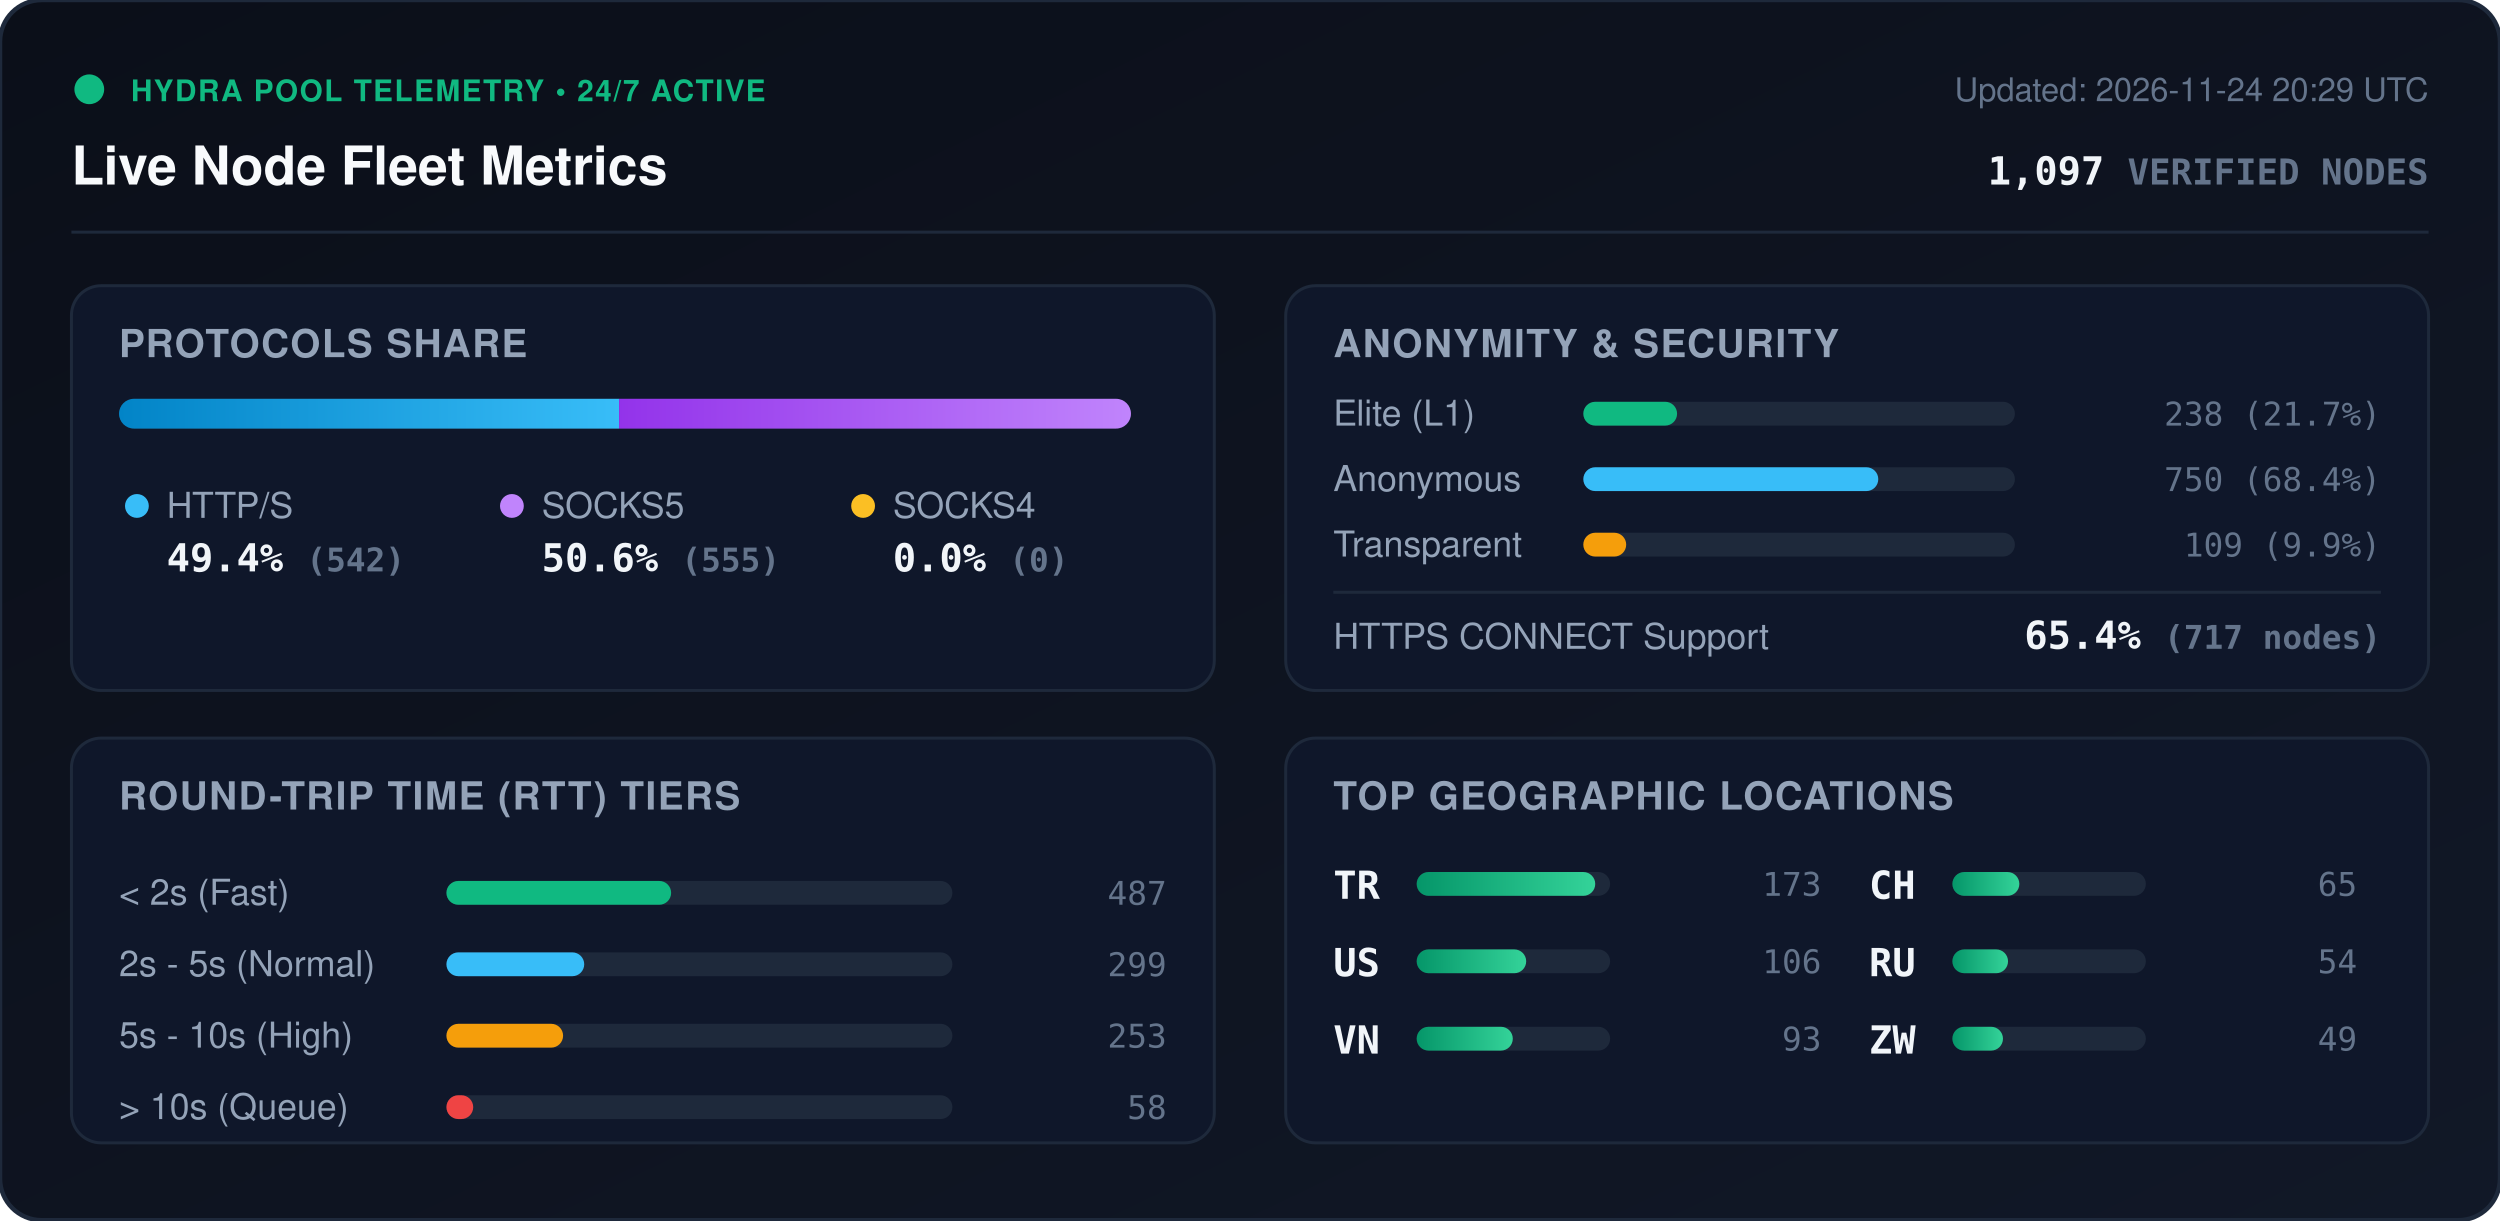
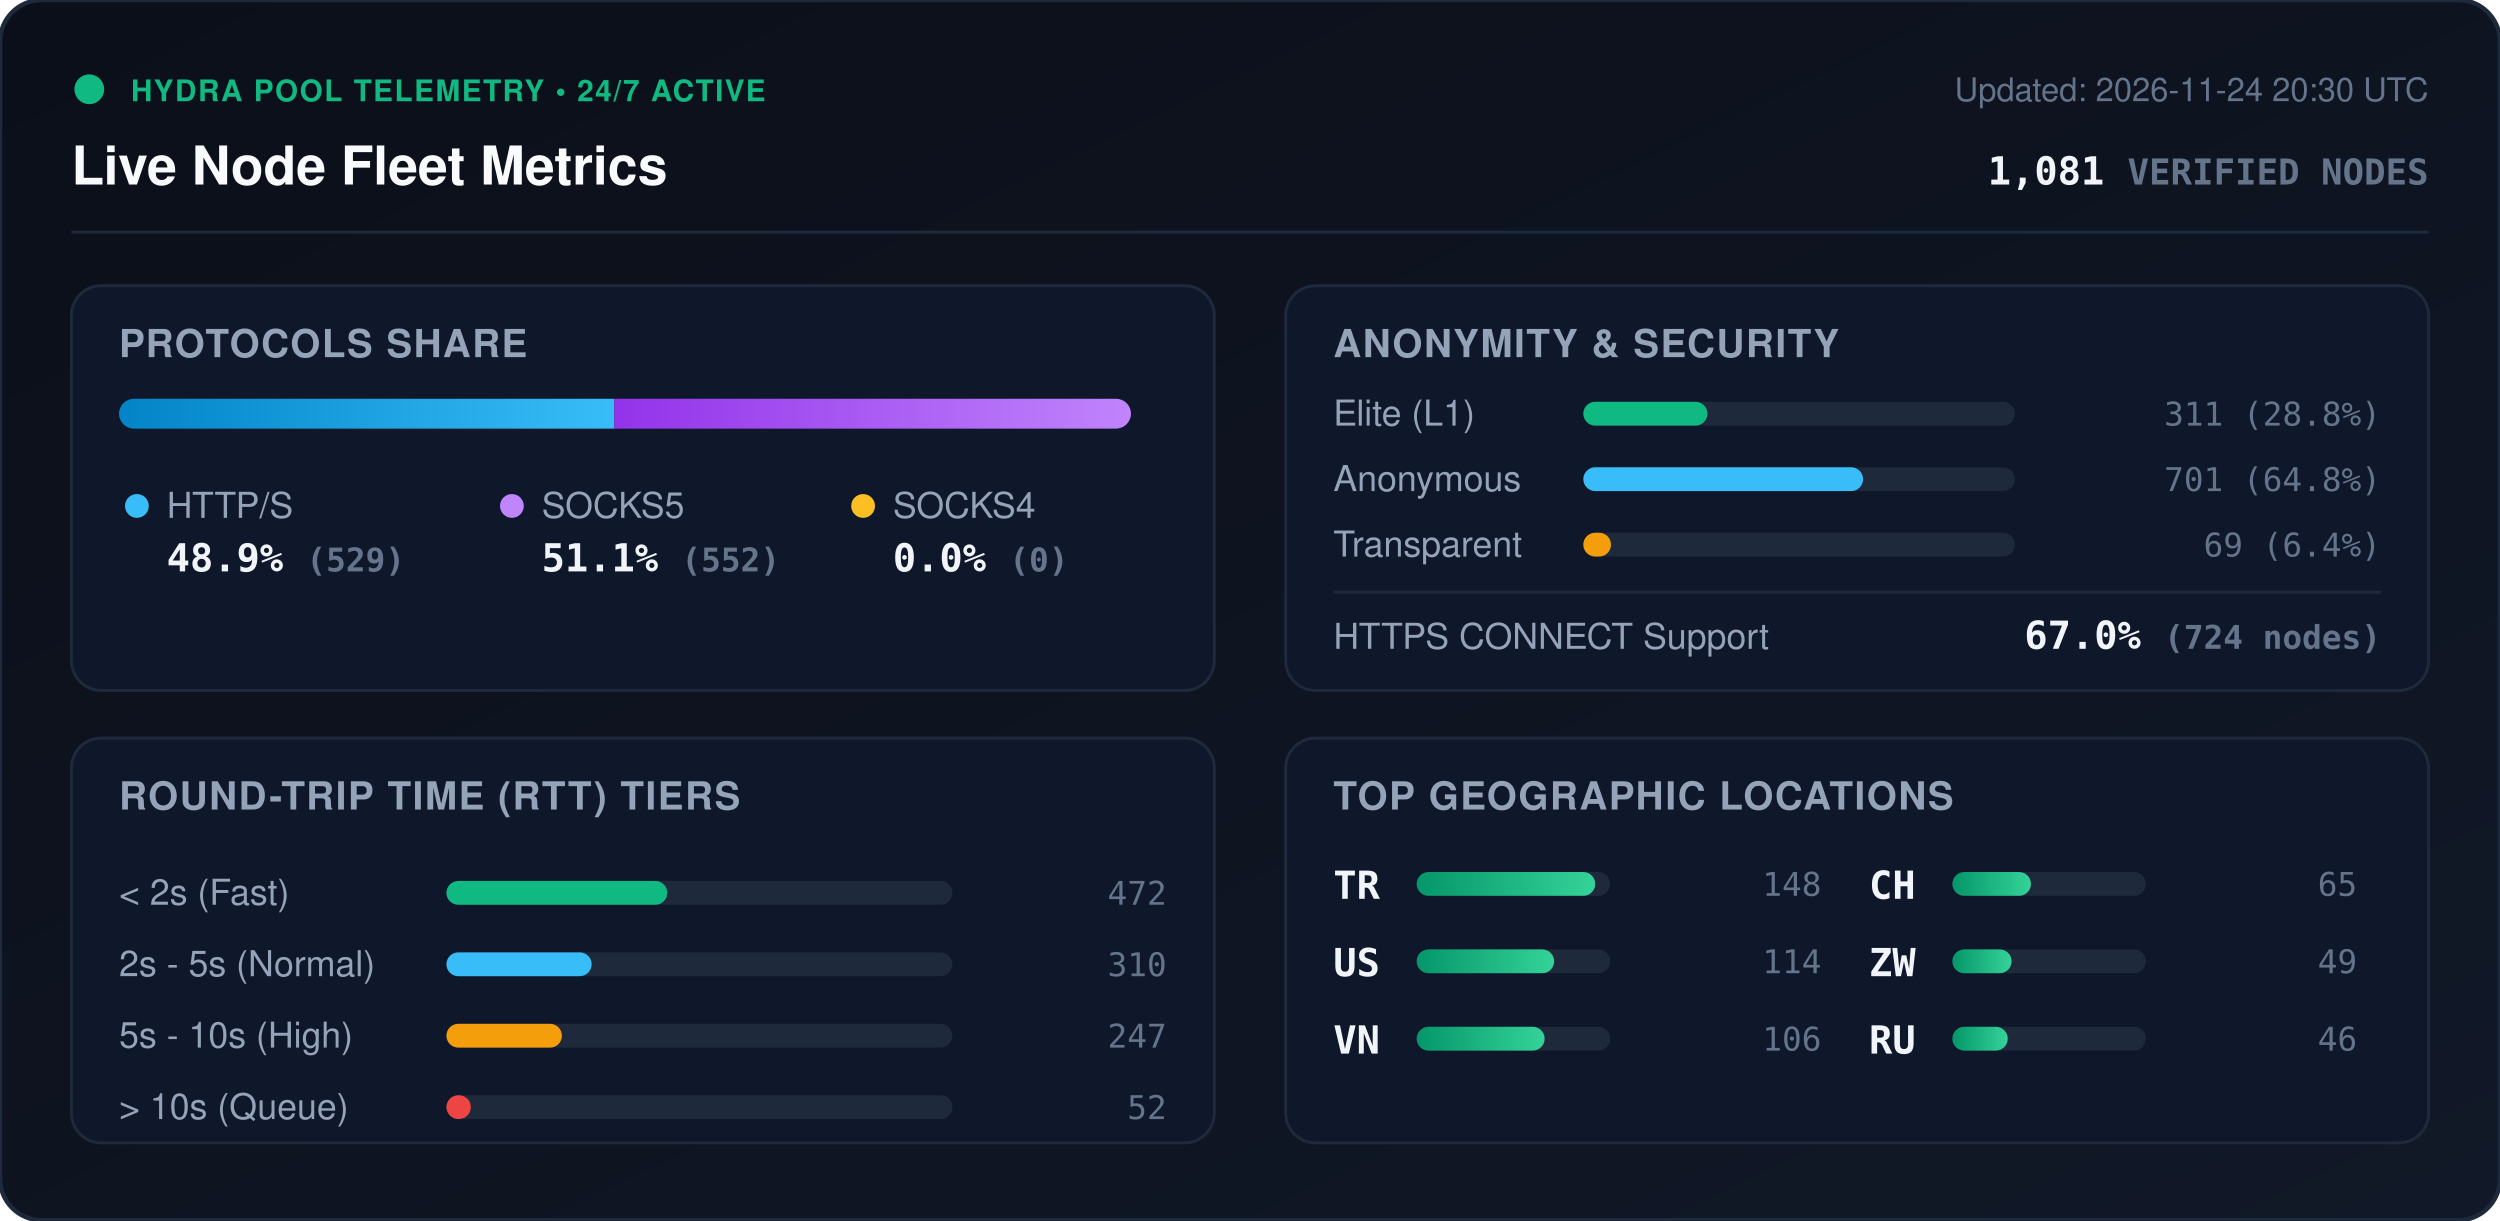
<svg xmlns="http://www.w3.org/2000/svg" viewBox="0 0 840 410" width="840" height="410" style="max-width: 100%; height: auto;">
  <defs>
    <linearGradient id="bg" x1="0%" y1="0%" x2="100%" y2="100%">
      <stop offset="0%" stop-color="#0b0f19" />
      <stop offset="100%" stop-color="#111827" />
    </linearGradient>
    <linearGradient id="bar-http" x1="0%" y1="0%" x2="100%" y2="0%">
      <stop offset="0%" stop-color="#0284c7" />
      <stop offset="100%" stop-color="#38bdf8" />
    </linearGradient>
    <linearGradient id="bar-socks5" x1="0%" y1="0%" x2="100%" y2="0%">
      <stop offset="0%" stop-color="#9333ea" />
      <stop offset="100%" stop-color="#c084fc" />
    </linearGradient>
    <linearGradient id="bar-socks4" x1="0%" y1="0%" x2="100%" y2="0%">
      <stop offset="0%" stop-color="#d97706" />
      <stop offset="100%" stop-color="#fbbf24" />
    </linearGradient>
    <linearGradient id="bar-green" x1="0%" y1="0%" x2="100%" y2="0%">
      <stop offset="0%" stop-color="#059669" />
      <stop offset="100%" stop-color="#34d399" />
    </linearGradient>
    <clipPath id="prog-track-clip">
      <rect width="340.0" height="10" rx="5" />
    </clipPath>
    <style>
      .title { font: 700 18px -apple-system, BlinkMacSystemFont, 'Segoe UI', Helvetica, Arial, sans-serif; fill: #f8fafc; }
      .sub { font: 500 11px -apple-system, BlinkMacSystemFont, 'Segoe UI', Helvetica, Arial, sans-serif; fill: #64748b; }
      .section-hdr { font: 600 13px -apple-system, BlinkMacSystemFont, 'Segoe UI', Helvetica, Arial, sans-serif; fill: #94a3b8; letter-spacing: 0.5px; }
      .metric-val { font: 700 13px -apple-system, BlinkMacSystemFont, 'Segoe UI', Helvetica, Arial, sans-serif; fill: #f1f5f9; }
      .metric-lbl { font: 500 12px -apple-system, BlinkMacSystemFont, 'Segoe UI', Helvetica, Arial, sans-serif; fill: #94a3b8; }
      .badge-txt { font: 700 10px -apple-system, BlinkMacSystemFont, 'Segoe UI', Helvetica, Arial, sans-serif; fill: #10b981; letter-spacing: 0.5px; }
      .mono { font-family: ui-monospace, SFMono-Regular, Menlo, Monaco, Consolas, monospace; }
      .pulse { animation: beacon 2s infinite ease-in-out; }
      @keyframes beacon { 0%, 100% { opacity: 1; } 50% { opacity: 0.35; } }
    </style>
  </defs>
  <rect width="840" height="410" rx="14" fill="url(#bg)" stroke="#1e293b" stroke-width="1.5" />
  <g transform="translate(24, 24)">
    <circle cx="6" cy="6" r="5" fill="#10b981" class="pulse" />
    <text x="20" y="10" class="badge-txt">HYDRA POOL TELEMETRY • 24/7 ACTIVE</text>
    <text x="0" y="38" class="title">Live Node Fleet Metrics</text>
-     <text x="792" y="10" text-anchor="end" class="sub">Updated: 2026-11-24 20:29 UTC</text>
-     <text x="792" y="38" text-anchor="end" class="metric-val mono" fill="#38bdf8">1,097 <tspan font-size="12" fill="#64748b">VERIFIED NODES</tspan>
+     <text x="792" y="10" text-anchor="end" class="sub">Updated: 2026-11-24 20:30 UTC</text>
+     <text x="792" y="38" text-anchor="end" class="metric-val mono" fill="#38bdf8">1,081 <tspan font-size="12" fill="#64748b">VERIFIED NODES</tspan>
    </text>
  </g>
  <line x1="24" y1="78" x2="816" y2="78" stroke="#1e293b" stroke-width="1" />
  <g transform="translate(24, 96)">
    <rect width="384" height="136" rx="10" fill="#0f172a" stroke="#1e293b" />
    <text x="16" y="24" class="section-hdr">PROTOCOLS SHARE</text>
    <g transform="translate(16, 38)">
      <rect width="340.0" height="10" rx="5" fill="#1e293b" />
      <g clip-path="url(#prog-track-clip)">
-         <rect x="0" width="168.0" height="10" fill="url(#bar-http)" />
-         <rect x="168.0" width="172.0" height="10" fill="url(#bar-socks5)" />
+         <rect x="0" width="166.4" height="10" fill="url(#bar-http)" />
+         <rect x="166.4" width="173.6" height="10" fill="url(#bar-socks5)" />
        <rect x="340.0" width="0.0" height="10" fill="url(#bar-socks4)" />
      </g>
    </g>
    <g transform="translate(16, 68)">
      <circle cx="6" cy="6" r="4" fill="#38bdf8" />
      <text x="16" y="10" class="metric-lbl">HTTP/S</text>
-       <text x="16" y="28" class="metric-val mono">49.4% <tspan font-size="11" fill="#64748b">(542)</tspan>
+       <text x="16" y="28" class="metric-val mono">48.9% <tspan font-size="11" fill="#64748b">(529)</tspan>
      </text>
      <circle cx="132" cy="6" r="4" fill="#c084fc" />
      <text x="142" y="10" class="metric-lbl">SOCKS5</text>
-       <text x="142" y="28" class="metric-val mono">50.6% <tspan font-size="11" fill="#64748b">(555)</tspan>
+       <text x="142" y="28" class="metric-val mono">51.1% <tspan font-size="11" fill="#64748b">(552)</tspan>
      </text>
      <circle cx="250" cy="6" r="4" fill="#fbbf24" />
      <text x="260" y="10" class="metric-lbl">SOCKS4</text>
      <text x="260" y="28" class="metric-val mono">0.0% <tspan font-size="11" fill="#64748b">(0)</tspan>
      </text>
    </g>
  </g>
  <g transform="translate(432, 96)">
    <rect width="384" height="136" rx="10" fill="#0f172a" stroke="#1e293b" />
    <text x="16" y="24" class="section-hdr">ANONYMITY &amp; SECURITY</text>
    <text x="16" y="47" class="metric-lbl">Elite (L1)</text>
    <rect x="100" y="39" width="145.0" height="8" rx="4" fill="#1e293b" />
-     <rect x="100" y="39" width="31.5" height="8" rx="4" fill="#10b981" />
-     <text x="368" y="47" text-anchor="end" class="mono sub" fill="#e2e8f0">238 (21.7%)</text>
+     <rect x="100" y="39" width="41.7" height="8" rx="4" fill="#10b981" />
+     <text x="368" y="47" text-anchor="end" class="mono sub" fill="#e2e8f0">311 (28.8%)</text>
    <text x="16" y="69" class="metric-lbl">Anonymous</text>
    <rect x="100" y="61" width="145.0" height="8" rx="4" fill="#1e293b" />
-     <rect x="100" y="61" width="99.1" height="8" rx="4" fill="#38bdf8" />
-     <text x="368" y="69" text-anchor="end" class="mono sub" fill="#e2e8f0">750 (68.4%)</text>
+     <rect x="100" y="61" width="94.0" height="8" rx="4" fill="#38bdf8" />
+     <text x="368" y="69" text-anchor="end" class="mono sub" fill="#e2e8f0">701 (64.8%)</text>
    <text x="16" y="91" class="metric-lbl">Transparent</text>
    <rect x="100" y="83" width="145.0" height="8" rx="4" fill="#1e293b" />
-     <rect x="100" y="83" width="14.4" height="8" rx="4" fill="#f59e0b" />
-     <text x="368" y="91" text-anchor="end" class="mono sub" fill="#e2e8f0">109 (9.9%)</text>
+     <rect x="100" y="83" width="9.3" height="8" rx="4" fill="#f59e0b" />
+     <text x="368" y="91" text-anchor="end" class="mono sub" fill="#e2e8f0">69 (6.4%)</text>
    <line x1="16" y1="103" x2="368" y2="103" stroke="#1e293b" stroke-width="1" />
    <text x="16" y="122" class="metric-lbl">HTTPS CONNECT Support</text>
-     <text x="368" y="122" text-anchor="end" class="metric-val mono" fill="#34d399">65.4% <tspan font-size="11" fill="#64748b">(717 nodes)</tspan>
+     <text x="368" y="122" text-anchor="end" class="metric-val mono" fill="#34d399">67.0% <tspan font-size="11" fill="#64748b">(724 nodes)</tspan>
    </text>
  </g>
  <g transform="translate(24, 248)">
    <rect width="384" height="136" rx="10" fill="#0f172a" stroke="#1e293b" />
    <text x="16" y="24" class="section-hdr">ROUND-TRIP TIME (RTT) TIERS</text>
    <g transform="translate(16, 42)">
      <text x="0" y="14" class="metric-lbl">&lt; 2s (Fast)</text>
      <rect x="110" y="6" width="170" height="8" rx="4" fill="#1e293b" />
-       <rect x="110" y="6" width="75.5" height="8" rx="4" fill="#10b981" />
-       <text x="352" y="14" text-anchor="end" class="mono sub">487</text>
+       <rect x="110" y="6" width="74.2" height="8" rx="4" fill="#10b981" />
+       <text x="352" y="14" text-anchor="end" class="mono sub">472</text>
      <text x="0" y="38" class="metric-lbl">2s - 5s (Normal)</text>
      <rect x="110" y="30" width="170" height="8" rx="4" fill="#1e293b" />
-       <rect x="110" y="30" width="46.3" height="8" rx="4" fill="#38bdf8" />
-       <text x="352" y="38" text-anchor="end" class="mono sub">299</text>
+       <rect x="110" y="30" width="48.8" height="8" rx="4" fill="#38bdf8" />
+       <text x="352" y="38" text-anchor="end" class="mono sub">310</text>
      <text x="0" y="62" class="metric-lbl">5s - 10s (High)</text>
      <rect x="110" y="54" width="170" height="8" rx="4" fill="#1e293b" />
-       <rect x="110" y="54" width="39.2" height="8" rx="4" fill="#f59e0b" />
-       <text x="352" y="62" text-anchor="end" class="mono sub">253</text>
+       <rect x="110" y="54" width="38.8" height="8" rx="4" fill="#f59e0b" />
+       <text x="352" y="62" text-anchor="end" class="mono sub">247</text>
      <text x="0" y="86" class="metric-lbl">&gt; 10s (Queue)</text>
      <rect x="110" y="78" width="170" height="8" rx="4" fill="#1e293b" />
-       <rect x="110" y="78" width="9.0" height="8" rx="4" fill="#ef4444" />
-       <text x="352" y="86" text-anchor="end" class="mono sub">58</text>
+       <rect x="110" y="78" width="8.2" height="8" rx="4" fill="#ef4444" />
+       <text x="352" y="86" text-anchor="end" class="mono sub">52</text>
    </g>
  </g>
  <g transform="translate(432, 248)">
    <rect width="384" height="136" rx="10" fill="#0f172a" stroke="#1e293b" />
    <text x="16" y="24" class="section-hdr">TOP GEOGRAPHIC LOCATIONS</text>
    <g transform="translate(16, 42)">
      <g transform="translate(0, 0)">
        <text x="0" y="12" class="mono metric-val" font-size="12">TR</text>
        <rect x="28" y="3" width="65" height="8" rx="4" fill="#1e293b" />
        <rect x="28" y="3" width="60.0" height="8" rx="4" fill="url(#bar-green)" />
-         <text x="164" y="11" text-anchor="end" class="mono sub">173</text>
+         <text x="164" y="11" text-anchor="end" class="mono sub">148</text>
      </g>
      <g transform="translate(0, 26)">
        <text x="0" y="12" class="mono metric-val" font-size="12">US</text>
        <rect x="28" y="3" width="65" height="8" rx="4" fill="#1e293b" />
-         <rect x="28" y="3" width="36.8" height="8" rx="4" fill="url(#bar-green)" />
-         <text x="164" y="11" text-anchor="end" class="mono sub">106</text>
+         <rect x="28" y="3" width="46.2" height="8" rx="4" fill="url(#bar-green)" />
+         <text x="164" y="11" text-anchor="end" class="mono sub">114</text>
      </g>
      <g transform="translate(0, 52)">
        <text x="0" y="12" class="mono metric-val" font-size="12">VN</text>
        <rect x="28" y="3" width="65" height="8" rx="4" fill="#1e293b" />
-         <rect x="28" y="3" width="32.3" height="8" rx="4" fill="url(#bar-green)" />
-         <text x="164" y="11" text-anchor="end" class="mono sub">93</text>
+         <rect x="28" y="3" width="43.0" height="8" rx="4" fill="url(#bar-green)" />
+         <text x="164" y="11" text-anchor="end" class="mono sub">106</text>
      </g>
      <g transform="translate(180, 0)">
        <text x="0" y="12" class="mono metric-val" font-size="12">CH</text>
        <rect x="28" y="3" width="65" height="8" rx="4" fill="#1e293b" />
-         <rect x="28" y="3" width="22.5" height="8" rx="4" fill="url(#bar-green)" />
+         <rect x="28" y="3" width="26.4" height="8" rx="4" fill="url(#bar-green)" />
        <text x="164" y="11" text-anchor="end" class="mono sub">65</text>
      </g>
      <g transform="translate(180, 26)">
+         <text x="0" y="12" class="mono metric-val" font-size="12">ZW</text>
+         <rect x="28" y="3" width="65" height="8" rx="4" fill="#1e293b" />
+         <rect x="28" y="3" width="19.9" height="8" rx="4" fill="url(#bar-green)" />
+         <text x="164" y="11" text-anchor="end" class="mono sub">49</text>
+       </g>
+       <g transform="translate(180, 52)">
        <text x="0" y="12" class="mono metric-val" font-size="12">RU</text>
        <rect x="28" y="3" width="65" height="8" rx="4" fill="#1e293b" />
-         <rect x="28" y="3" width="18.7" height="8" rx="4" fill="url(#bar-green)" />
-         <text x="164" y="11" text-anchor="end" class="mono sub">54</text>
-       </g>
-       <g transform="translate(180, 52)">
-         <text x="0" y="12" class="mono metric-val" font-size="12">ZW</text>
-         <rect x="28" y="3" width="65" height="8" rx="4" fill="#1e293b" />
-         <rect x="28" y="3" width="17.0" height="8" rx="4" fill="url(#bar-green)" />
-         <text x="164" y="11" text-anchor="end" class="mono sub">49</text>
+         <rect x="28" y="3" width="18.6" height="8" rx="4" fill="url(#bar-green)" />
+         <text x="164" y="11" text-anchor="end" class="mono sub">46</text>
      </g>
    </g>
  </g>
</svg>
